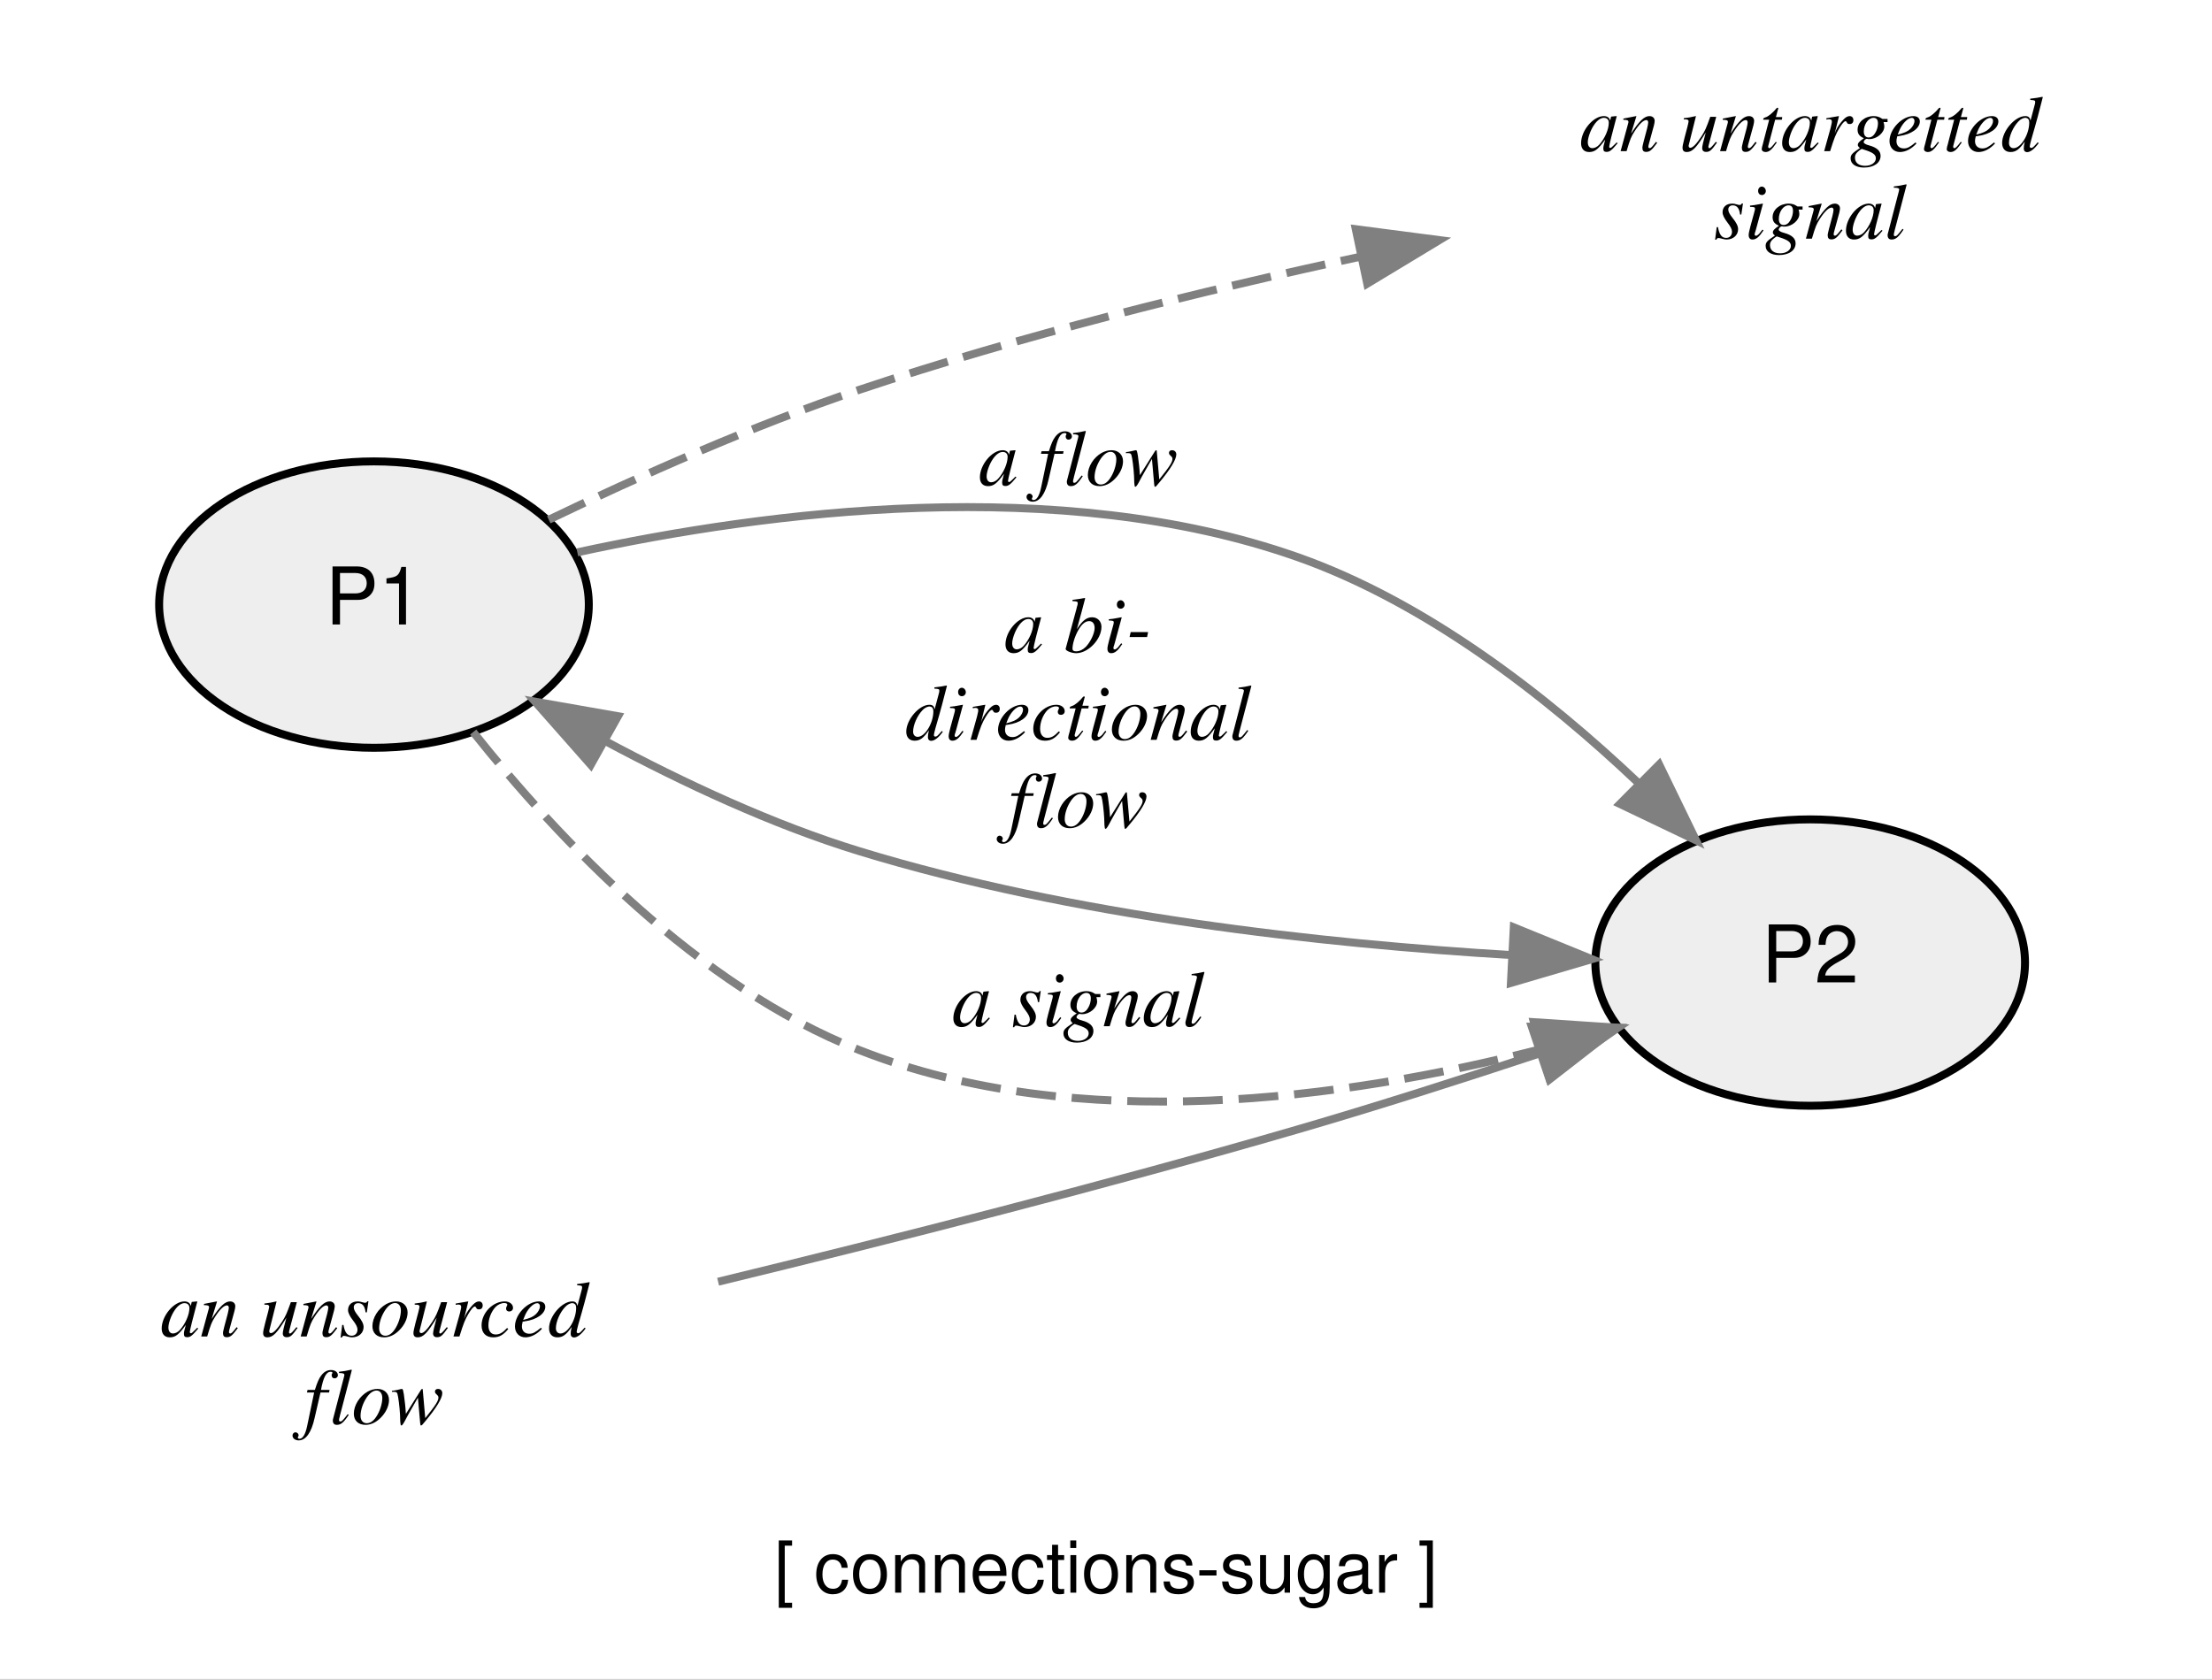
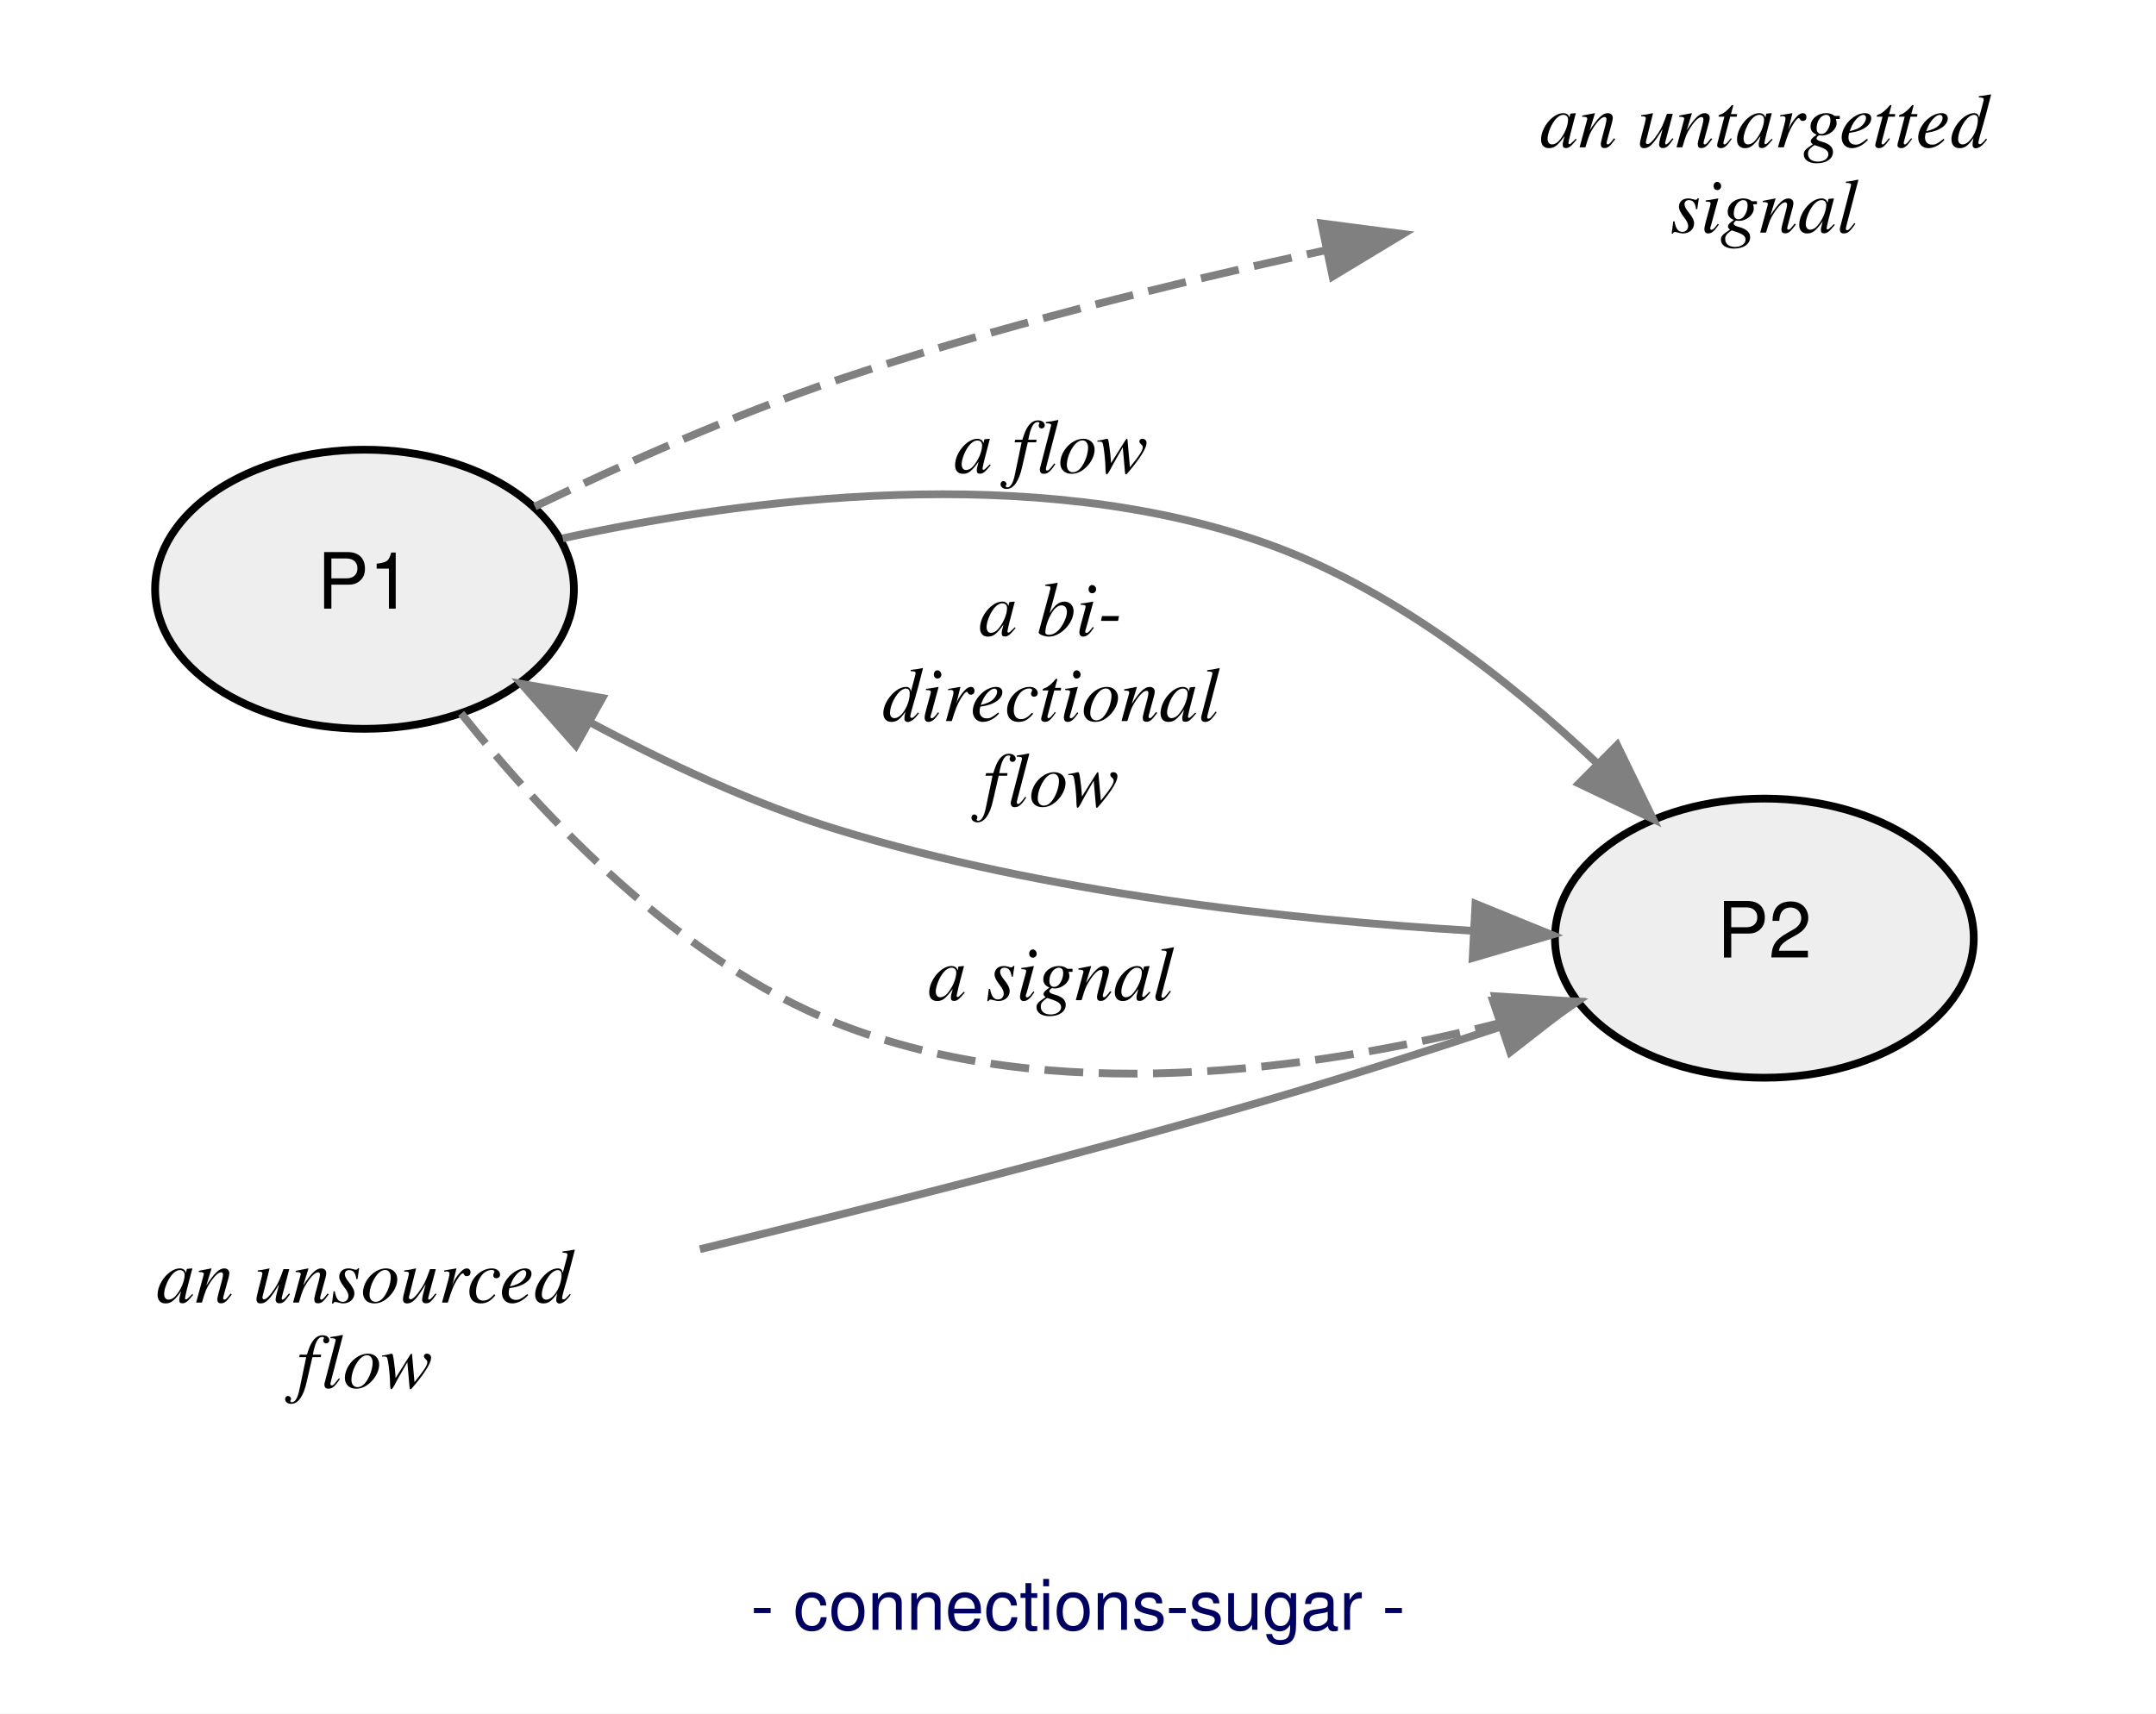
- <svg xmlns="http://www.w3.org/2000/svg" width="278pt" height="211pt" viewBox="0.00 0.00 278.00 211.00">
-   <g id="graph0" class="graph" transform="scale(1 1) rotate(0) translate(4 207)">
-     <polygon fill="white" stroke="transparent" points="-4,4 -4,-207 274,-207 274,4 -4,4" />
-     <text text-anchor="middle" x="135" y="-6.8" font-family="Helvetica,sans-Serif" font-size="9.00">[ connections-sugar ]</text>
+ <svg xmlns="http://www.w3.org/2000/svg" width="278pt" height="221pt" viewBox="0.00 0.00 278.00 221.00">
+   <g id="graph0" class="graph" transform="scale(1 1) rotate(0) translate(4 217)">
+     <polygon fill="white" stroke="transparent" points="-4,4 -4,-217 274,-217 274,4 -4,4" />
+     <text text-anchor="middle" x="135" y="-6.8" font-family="Helvetica,sans-Serif" font-size="9.00" fill="#000060">- connections-sugar -</text>
    <g id="node1" class="node">
-       <ellipse fill="#eeeeee" stroke="black" cx="43" cy="-131" rx="27" ry="18" />
-       <text text-anchor="middle" x="43" y="-128.5" font-family="Helvetica,sans-Serif" font-size="10.00">P1</text>
+       <ellipse fill="#eeeeee" stroke="black" cx="43" cy="-141" rx="27" ry="18" />
+       <text text-anchor="middle" x="43" y="-138.5" font-family="Helvetica,sans-Serif" font-size="10.00">P1</text>
    </g>
    <g id="node2" class="node">
-       <ellipse fill="#eeeeee" stroke="black" cx="223.5" cy="-86" rx="27" ry="18" />
-       <text text-anchor="middle" x="223.5" y="-83.5" font-family="Helvetica,sans-Serif" font-size="10.00">P2</text>
+       <ellipse fill="#eeeeee" stroke="black" cx="223.5" cy="-96" rx="27" ry="18" />
+       <text text-anchor="middle" x="223.5" y="-93.5" font-family="Helvetica,sans-Serif" font-size="10.00">P2</text>
    </g>
    <g id="edge1" class="edge">
-       <path fill="none" stroke="gray" d="M68.56,-137.57C92.38,-142.74 129.2,-147.48 159,-137 175.26,-131.28 190.43,-119.45 201.86,-108.62" />
-       <polygon fill="gray" stroke="gray" points="204.52,-110.9 209.15,-101.37 199.59,-105.94 204.52,-110.9" />
-       <text text-anchor="middle" x="131.5" y="-146" font-family="Times,serif" font-style="italic" font-size="10.00">a flow</text>
+       <path fill="none" stroke="gray" d="M68.56,-147.57C92.38,-152.74 129.2,-157.48 159,-147 175.26,-141.28 190.43,-129.45 201.86,-118.62" />
+       <polygon fill="gray" stroke="gray" points="204.52,-120.9 209.15,-111.37 199.59,-115.94 204.52,-120.9" />
+       <text text-anchor="middle" x="131.5" y="-156" font-family="Times,serif" font-style="italic" font-size="10.00">a flow</text>
    </g>
    <g id="edge2" class="edge">
-       <path fill="none" stroke="gray" d="M72.1,-113.83C81.88,-108.59 93.13,-103.33 104,-100 130.74,-91.81 162.24,-88.36 186.04,-86.94" />
-       <polygon fill="gray" stroke="gray" points="70.25,-110.86 63.24,-118.8 73.67,-116.97 70.25,-110.86" />
-       <polygon fill="gray" stroke="gray" points="186.25,-90.43 196.06,-86.43 185.89,-83.44 186.25,-90.43" />
-       <text text-anchor="middle" x="131.5" y="-125" font-family="Times,serif" font-style="italic" font-size="10.00">a bi-</text>
-       <text text-anchor="middle" x="131.5" y="-114" font-family="Times,serif" font-style="italic" font-size="10.00">directional</text>
-       <text text-anchor="middle" x="131.5" y="-103" font-family="Times,serif" font-style="italic" font-size="10.00">flow</text>
+       <path fill="none" stroke="gray" d="M72.1,-123.83C81.88,-118.59 93.13,-113.33 104,-110 130.74,-101.81 162.24,-98.36 186.04,-96.94" />
+       <polygon fill="gray" stroke="gray" points="70.25,-120.86 63.24,-128.8 73.67,-126.97 70.25,-120.86" />
+       <polygon fill="gray" stroke="gray" points="186.25,-100.43 196.06,-96.43 185.89,-93.44 186.25,-100.43" />
+       <text text-anchor="middle" x="131.5" y="-135" font-family="Times,serif" font-style="italic" font-size="10.00">a bi-</text>
+       <text text-anchor="middle" x="131.5" y="-124" font-family="Times,serif" font-style="italic" font-size="10.00">directional</text>
+       <text text-anchor="middle" x="131.5" y="-113" font-family="Times,serif" font-style="italic" font-size="10.00">flow</text>
    </g>
    <g id="edge3" class="edge">
-       <path fill="none" stroke="gray" stroke-dasharray="5,2" d="M55.47,-114.98C66.25,-101.44 83.72,-82.99 104,-75 131.42,-64.19 165.06,-68.84 189.49,-75.08" />
-       <polygon fill="gray" stroke="gray" points="188.78,-78.51 199.35,-77.81 190.65,-71.77 188.78,-78.51" />
-       <text text-anchor="middle" x="131.5" y="-78" font-family="Times,serif" font-style="italic" font-size="10.00">a signal</text>
+       <path fill="none" stroke="gray" stroke-dasharray="5,2" d="M55.47,-124.98C66.25,-111.44 83.72,-92.99 104,-85 131.42,-74.19 165.06,-78.84 189.49,-85.08" />
+       <polygon fill="gray" stroke="gray" points="188.78,-88.51 199.35,-87.81 190.65,-81.77 188.78,-88.51" />
+       <text text-anchor="middle" x="131.5" y="-88" font-family="Times,serif" font-style="italic" font-size="10.00">a signal</text>
    </g>
    <g id="node4" class="node">
-       <text text-anchor="middle" x="223.5" y="-188" font-family="Times,serif" font-style="italic" font-size="10.00">an untargetted</text>
-       <text text-anchor="middle" x="223.5" y="-177" font-family="Times,serif" font-style="italic" font-size="10.00">signal</text>
+       <text text-anchor="middle" x="223.5" y="-198" font-family="Times,serif" font-style="italic" font-size="10.00">an untargetted</text>
+       <text text-anchor="middle" x="223.5" y="-187" font-family="Times,serif" font-style="italic" font-size="10.00">signal</text>
    </g>
    <g id="edge5" class="edge">
-       <path fill="none" stroke="gray" stroke-dasharray="5,2" d="M64.97,-141.67C76.31,-147.13 90.68,-153.53 104,-158 124.2,-164.77 146.89,-170.4 166.97,-174.73" />
-       <polygon fill="gray" stroke="gray" points="166.39,-178.19 176.9,-176.82 167.83,-171.34 166.39,-178.19" />
+       <path fill="none" stroke="gray" stroke-dasharray="5,2" d="M64.97,-151.67C76.31,-157.13 90.68,-163.53 104,-168 124.2,-174.77 146.89,-180.4 166.97,-184.73" />
+       <polygon fill="gray" stroke="gray" points="166.39,-188.19 176.9,-186.82 167.83,-181.34 166.39,-188.19" />
    </g>
    <g id="node3" class="node">
-       <text text-anchor="middle" x="43" y="-39" font-family="Times,serif" font-style="italic" font-size="10.00">an unsourced</text>
-       <text text-anchor="middle" x="43" y="-28" font-family="Times,serif" font-style="italic" font-size="10.00">flow</text>
+       <text text-anchor="middle" x="43" y="-49" font-family="Times,serif" font-style="italic" font-size="10.00">an unsourced</text>
+       <text text-anchor="middle" x="43" y="-38" font-family="Times,serif" font-style="italic" font-size="10.00">flow</text>
    </g>
    <g id="edge4" class="edge">
-       <path fill="none" stroke="gray" d="M86.25,-45.88C108.08,-51.18 135.08,-58.04 159,-65 168.93,-67.89 179.64,-71.31 189.38,-74.54" />
-       <polygon fill="gray" stroke="gray" points="188.51,-77.94 199.1,-77.81 190.74,-71.31 188.51,-77.94" />
+       <path fill="none" stroke="gray" d="M86.25,-55.88C108.08,-61.18 135.08,-68.04 159,-75 168.93,-77.89 179.64,-81.31 189.38,-84.54" />
+       <polygon fill="gray" stroke="gray" points="188.51,-87.94 199.1,-87.81 190.74,-81.31 188.51,-87.94" />
    </g>
  </g>
</svg>
